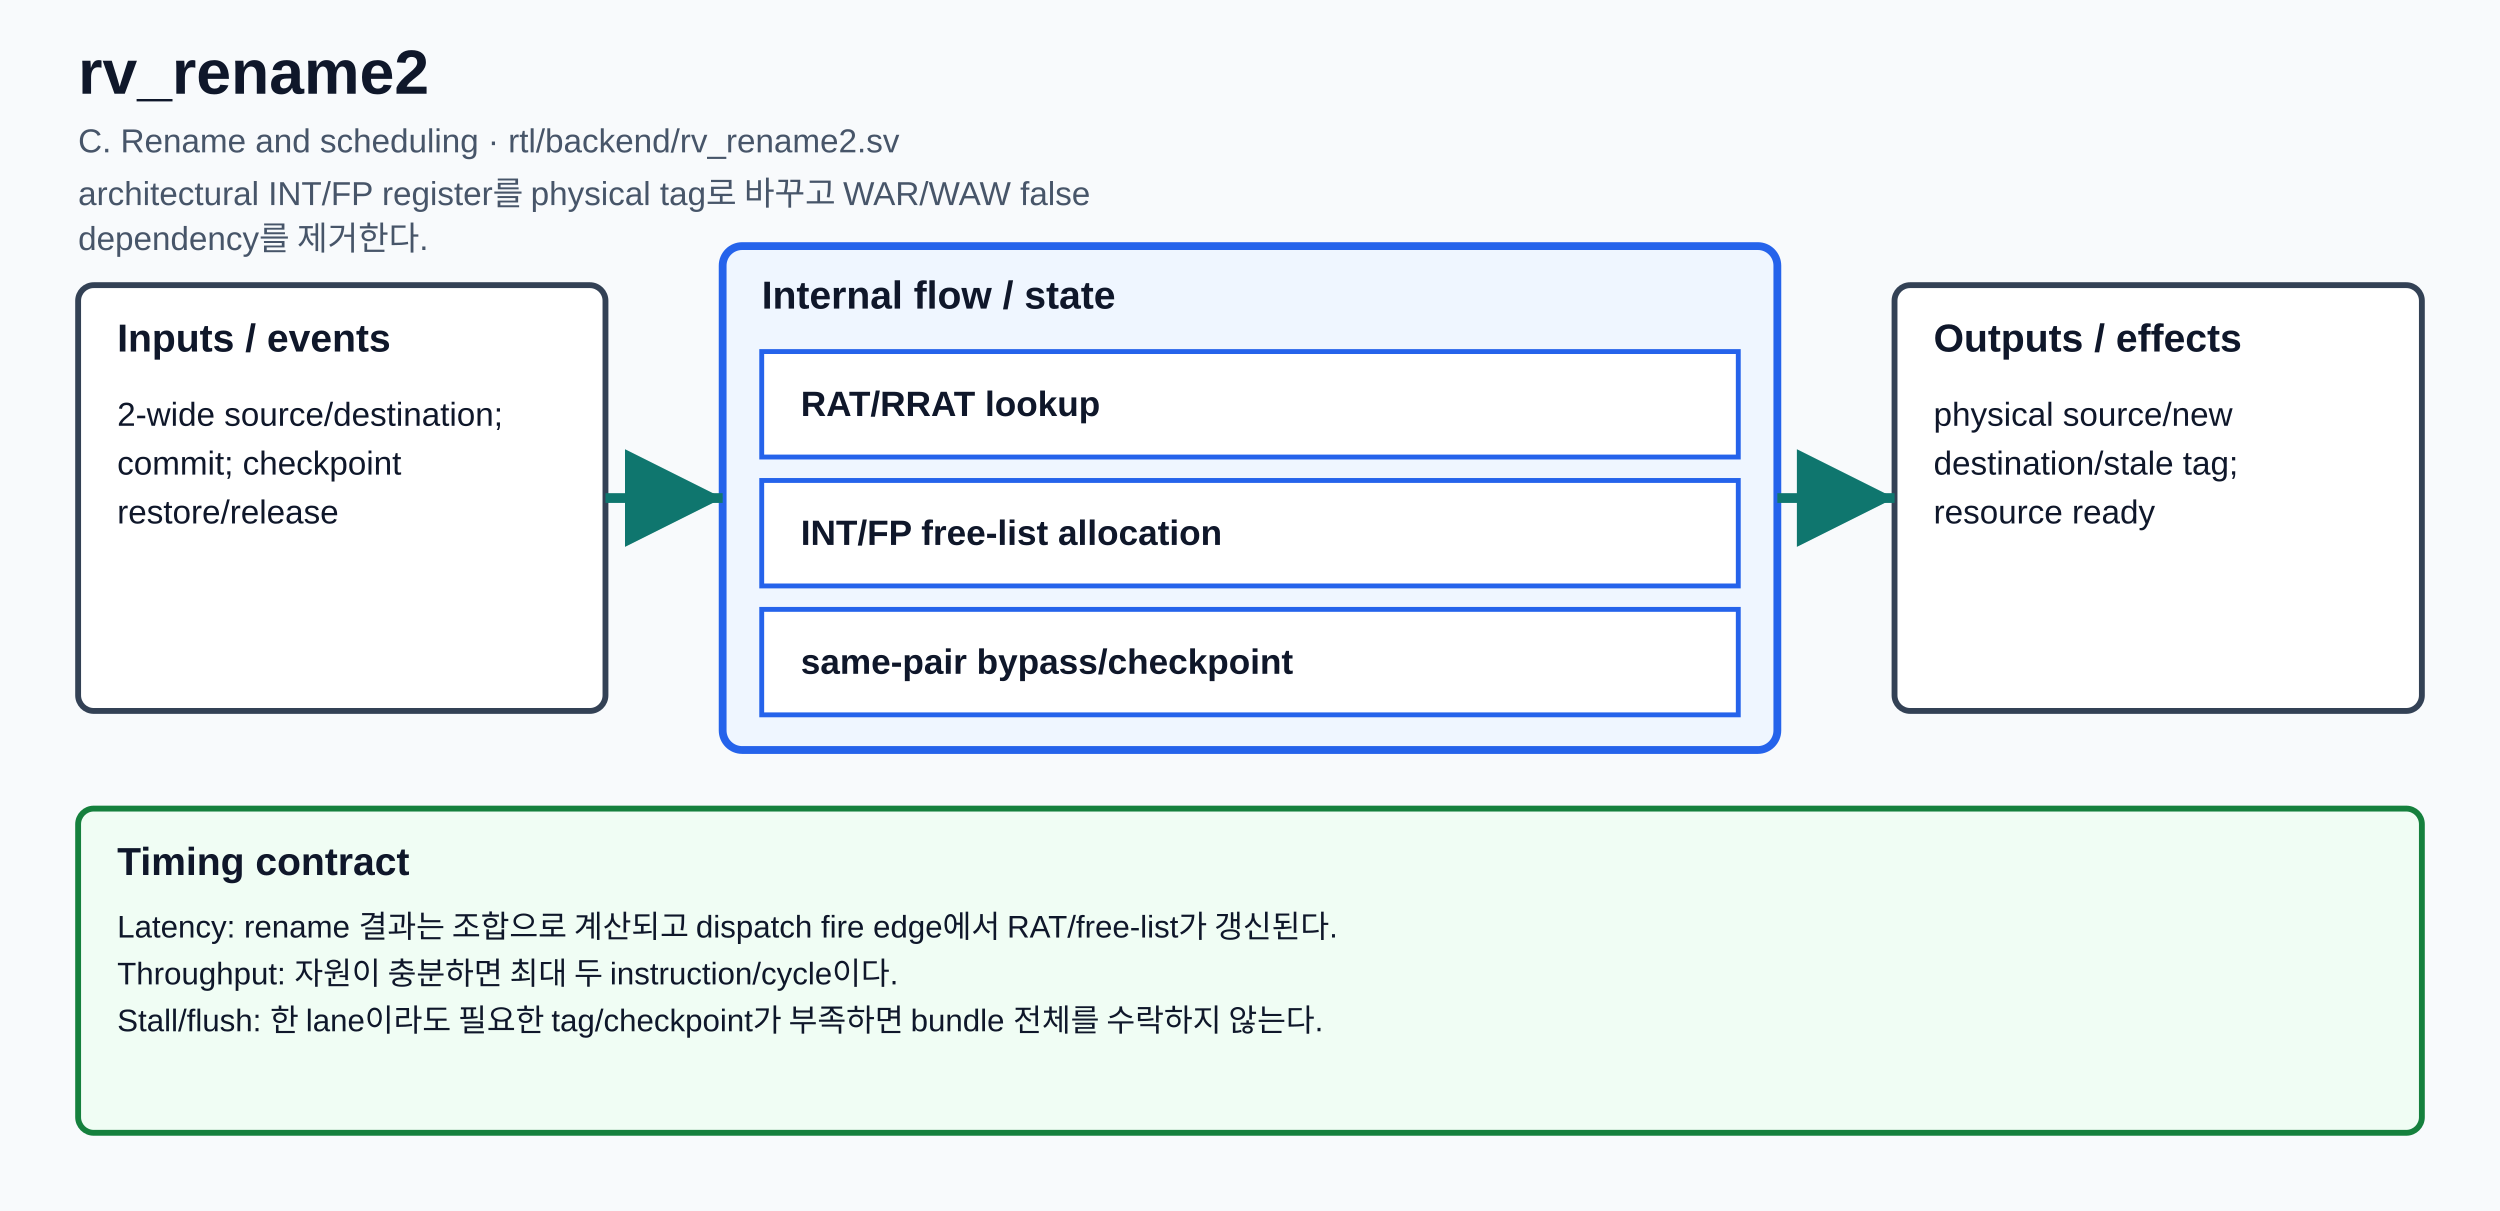
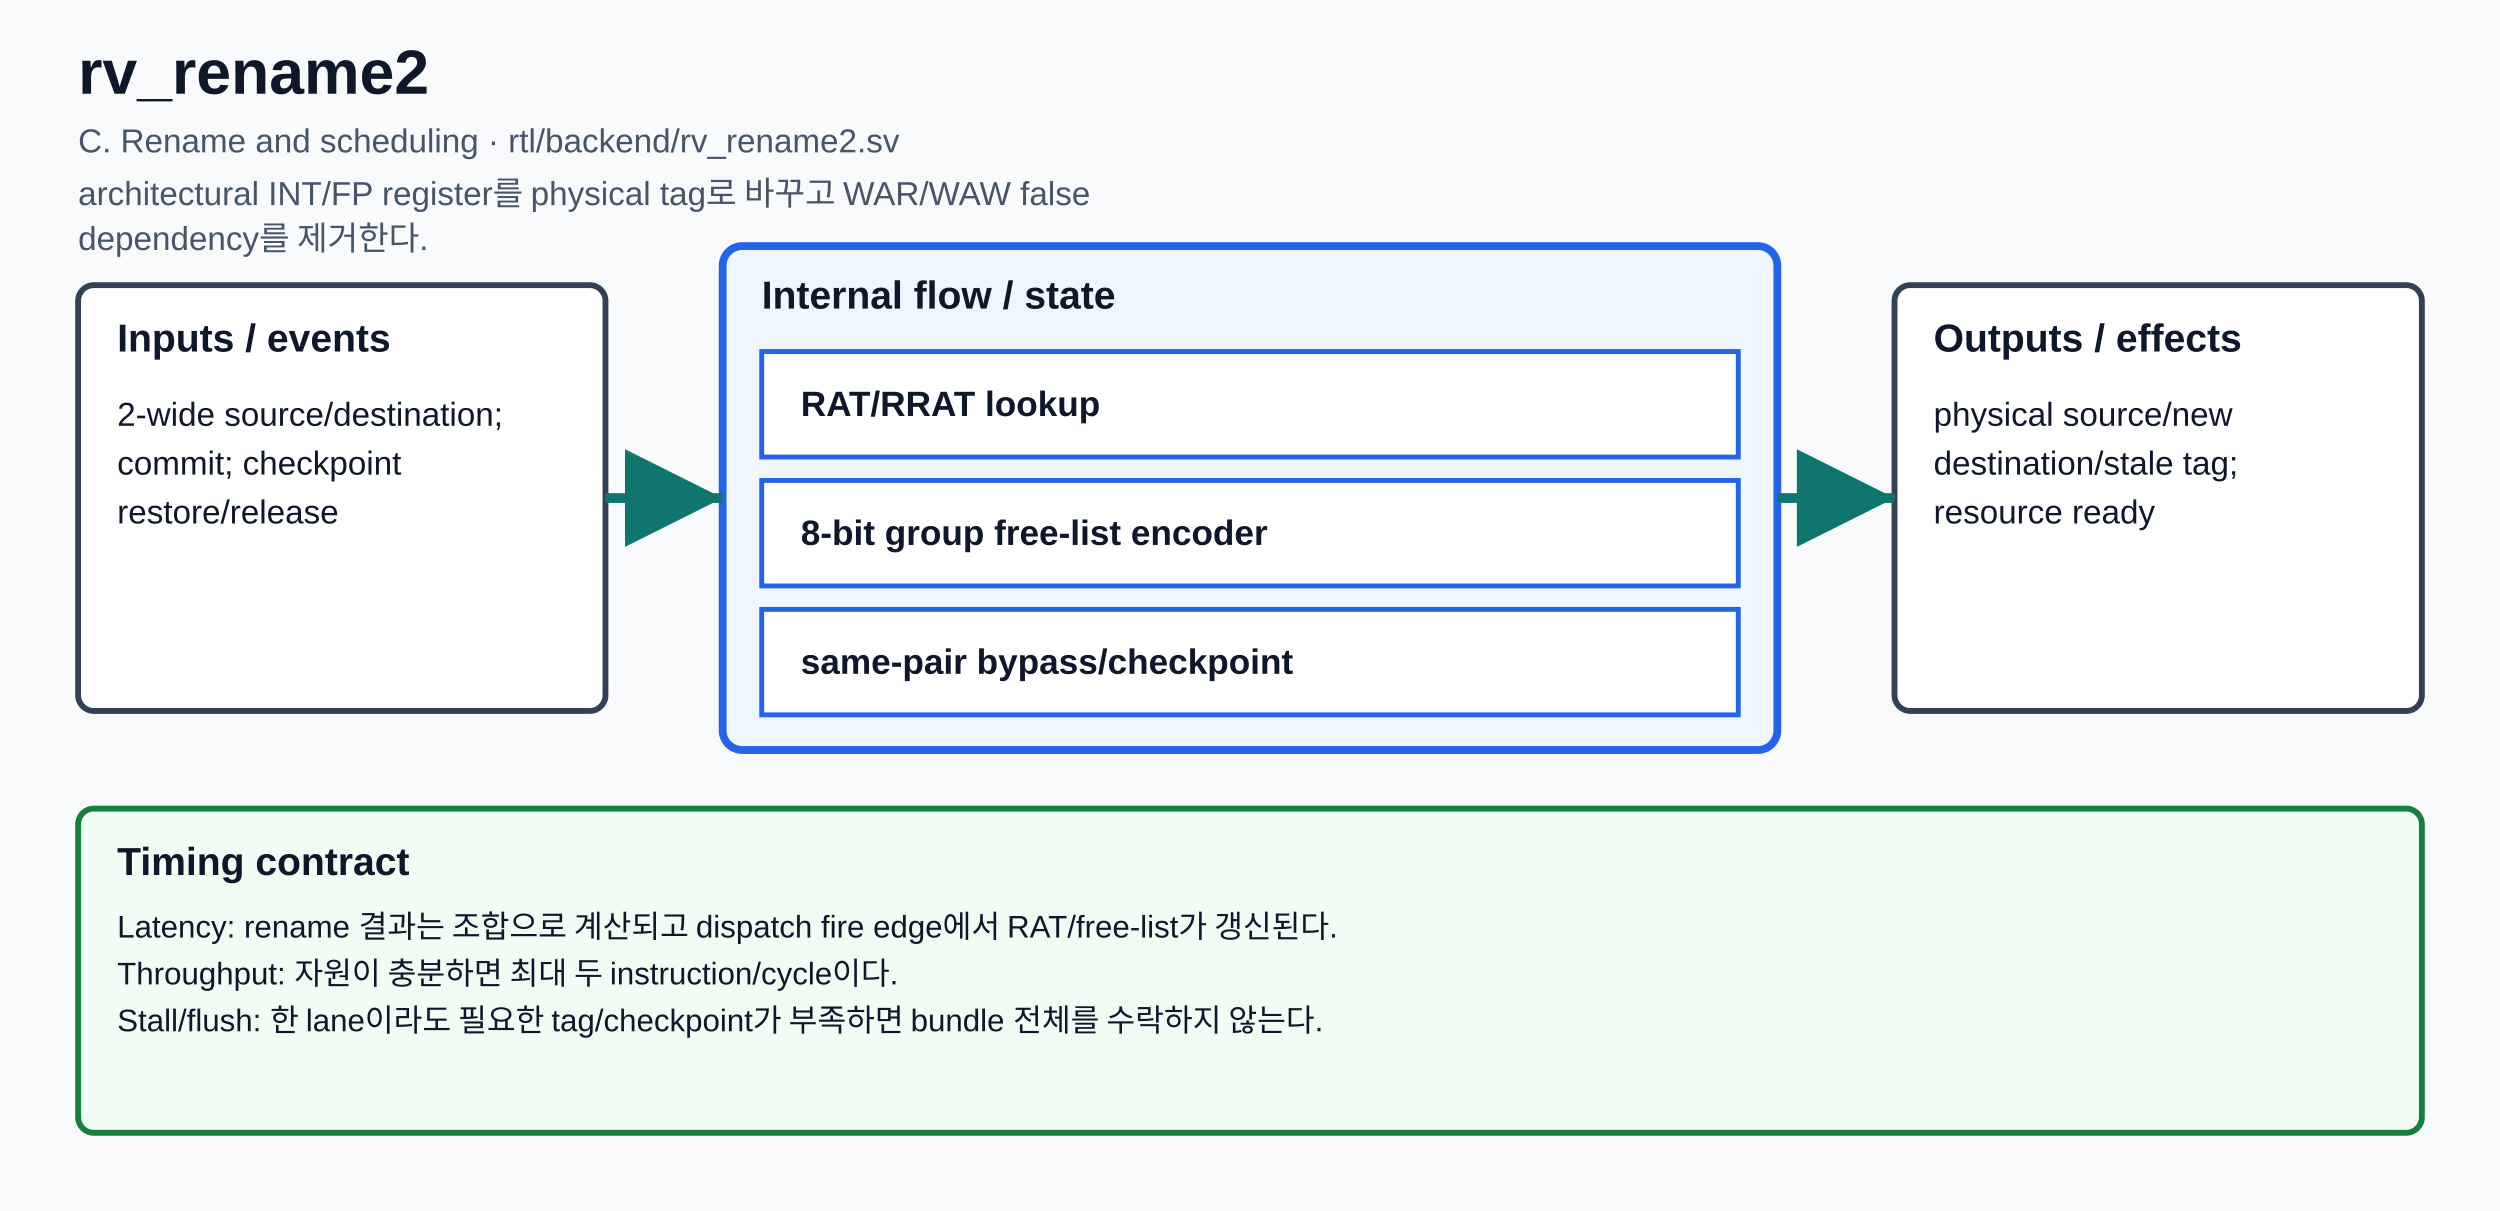
<svg xmlns="http://www.w3.org/2000/svg" width="1280" height="620" viewBox="0 0 1280 620" role="img" aria-labelledby="title desc">
  <defs>
    <marker id="arrow" markerWidth="12" markerHeight="12" refX="10" refY="5" orient="auto">
      <path d="M0,0 L10,5 L0,10 Z" class="arrow-head" />
    </marker>
  </defs>
  <style>
  .bg { fill:#f8fafc; } .panel { fill:#ffffff; stroke:#334155; stroke-width:3; }
  .core { fill:#eff6ff; stroke:#2563eb; stroke-width:4; } .stage { fill:#ffffff; stroke:#2563eb; stroke-width:2.5; }
  .timing { fill:#f0fdf4; stroke:#15803d; stroke-width:3; } .wire { fill:none; stroke:#0f766e; stroke-width:5; marker-end:url(#arrow); }
  .arrow-head { fill:#0f766e; } text { font-family:'Noto Sans KR','Malgun Gothic',Arial,sans-serif; fill:#0f172a; }
  .title { font-size:32px; font-weight:700; } .subtitle { font-size:17px; fill:#475569; }
  .label { font-size:20px; font-weight:700; } .body { font-size:17px; } .stage-text { font-size:18px; font-weight:600; }
  .timing-text { font-size:16px; }
  @media (prefers-color-scheme:dark) { .bg{fill:#0f172a} .panel{fill:#111827;stroke:#94a3b8} .core{fill:#172554;stroke:#60a5fa} .stage{fill:#111827;stroke:#60a5fa} .timing{fill:#052e16;stroke:#4ade80} text{fill:#e5e7eb} .subtitle{fill:#cbd5e1} .wire{stroke:#5eead4} .arrow-head{fill:#5eead4} }
</style>
  <rect width="1280" height="620" class="bg" />
  <text x="40" y="48" class="title">rv_rename2</text>
  <text x="40" y="78" class="subtitle">C. Rename and scheduling · rtl/backend/rv_rename2.sv</text>
  <text x="40" y="105" class="subtitle">
    <tspan x="40" dy="0">architectural INT/FP register를 physical tag로 바꾸고 WAR/WAW false</tspan>
    <tspan x="40" dy="23">dependency를 제거한다.</tspan>
  </text>
  <rect x="40" y="146" width="270" height="218" rx="8" class="panel" />
  <text x="60" y="180" class="label">Inputs / events</text>
  <text x="60" y="218" class="body">
    <tspan x="60" dy="0">2-wide source/destination;</tspan>
    <tspan x="60" dy="25">commit; checkpoint</tspan>
    <tspan x="60" dy="25">restore/release</tspan>
  </text>
  <rect x="370" y="126" width="540" height="258" rx="10" class="core" />
  <text x="390" y="158" class="label">Internal flow / state</text>
  <rect x="390" y="180" width="500" height="54" class="stage" />
  <text x="410" y="213" class="stage-text">
    <tspan x="410" dy="0">RAT/RRAT lookup</tspan>
  </text>
  <rect x="390" y="246" width="500" height="54" class="stage" />
  <text x="410" y="279" class="stage-text">
-     <tspan x="410" dy="0">INT/FP free-list allocation</tspan>
+     <tspan x="410" dy="0">8-bit group free-list encoder</tspan>
  </text>
  <rect x="390" y="312" width="500" height="54" class="stage" />
  <text x="410" y="345" class="stage-text">
    <tspan x="410" dy="0">same-pair bypass/checkpoint</tspan>
  </text>
  <rect x="970" y="146" width="270" height="218" rx="8" class="panel" />
  <text x="990" y="180" class="label">Outputs / effects</text>
  <text x="990" y="218" class="body">
    <tspan x="990" dy="0">physical source/new</tspan>
    <tspan x="990" dy="25">destination/stale tag;</tspan>
    <tspan x="990" dy="25">resource ready</tspan>
  </text>
  <path d="M310 255 H350 V255 H370" class="wire" />
  <path d="M910 255 H950 V255 H970" class="wire" />
  <rect x="40" y="414" width="1200" height="166" rx="8" class="timing" />
  <text x="60" y="448" class="label">Timing contract</text>
  <text x="60" y="480" class="timing-text">
    <tspan x="60" dy="0">Latency: rename 결과는 조합으로 계산되고 dispatch fire edge에서 RAT/free-list가 갱신된다.</tspan>
    <tspan x="60" dy="24">Throughput: 자원이 충분하면 최대 두 instruction/cycle이다.</tspan>
    <tspan x="60" dy="24">Stall/flush: 한 lane이라도 필요한 tag/checkpoint가 부족하면 bundle 전체를 수락하지 않는다.</tspan>
  </text>
</svg>
